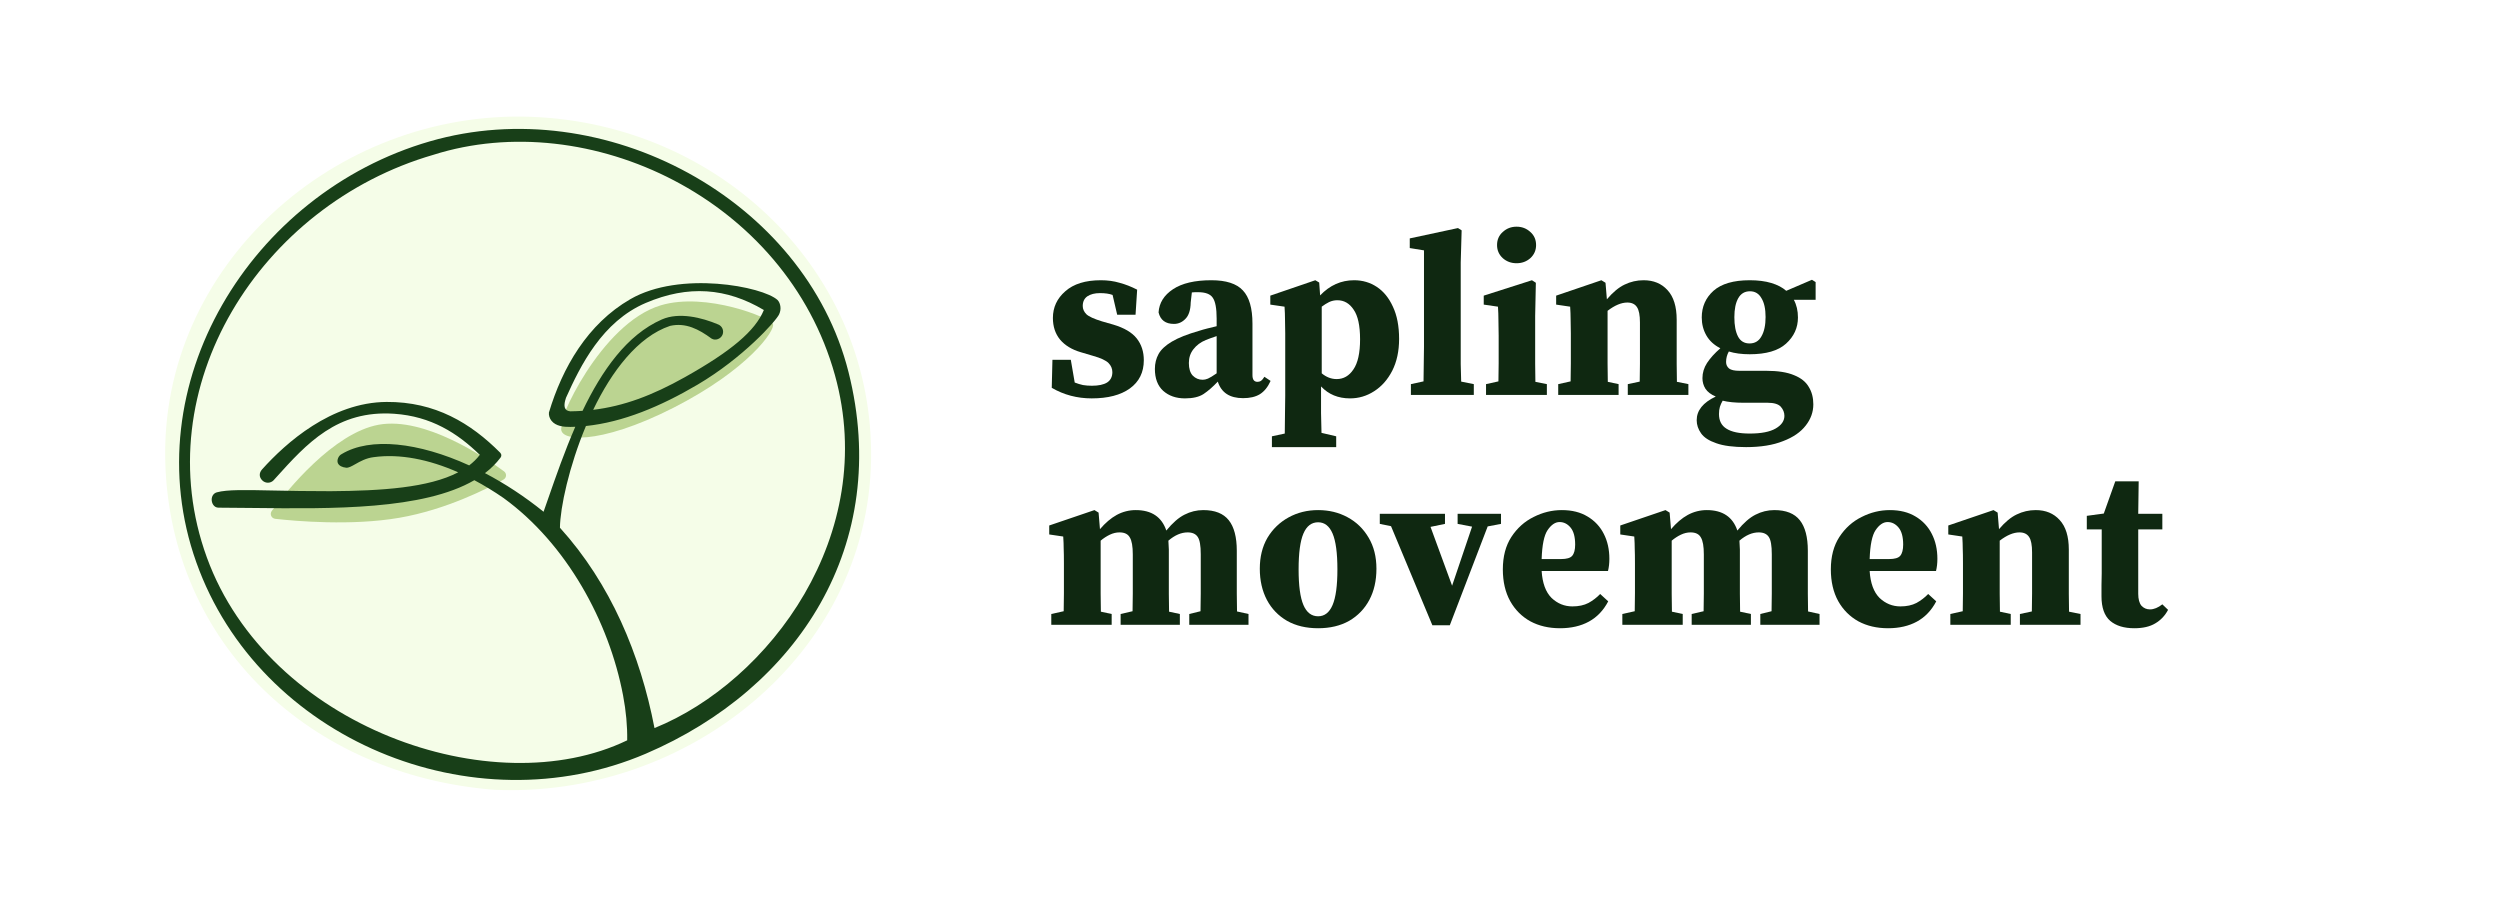
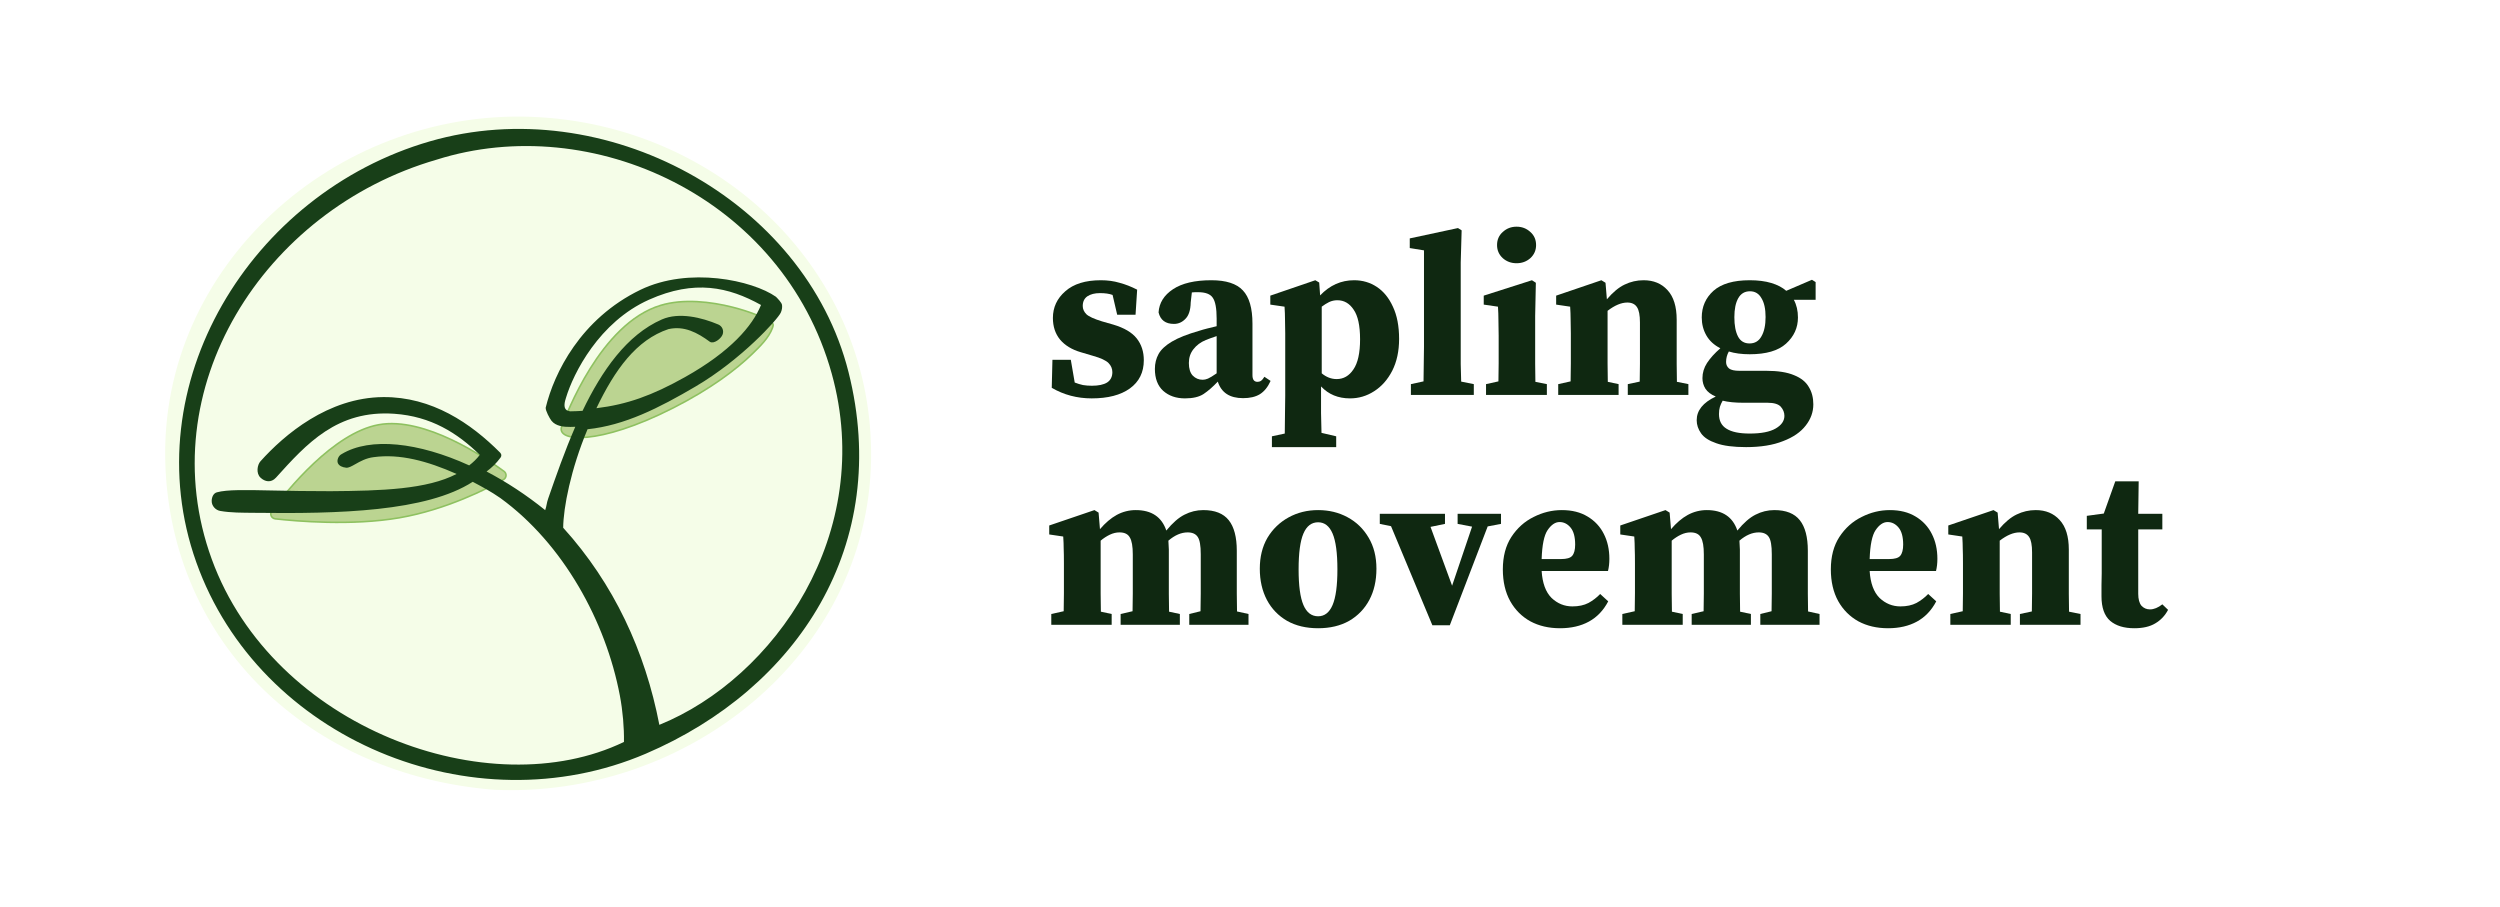
<svg xmlns="http://www.w3.org/2000/svg" width="1544" height="560" viewBox="0 0 1544 560" fill="none">
  <path d="M537.966 284.439C535.783 405.124 423.727 493.214 305.142 487.758C191.306 478.73 105.469 397.644 102.091 285.884C98.418 164.383 206.94 67.496 328.41 72.162C444.809 76.632 540.072 167.976 537.966 284.439Z" fill="#F5FDE8" />
-   <path d="M346.954 263.256C343.122 262.449 370.715 199.81 408.057 188.576C436.086 180.144 475.735 196.359 477.378 200.1C479.021 203.842 462.183 228.301 415.826 251.882C369.469 275.462 343.115 272.864 346.954 263.256Z" fill="#BBD491" />
+   <path d="M346.954 263.256C349.654 256.5 370.715 199.81 408.057 188.576C436.086 180.144 475.735 196.359 477.378 200.1C479.021 203.842 462.183 228.301 415.826 251.882C369.469 275.462 343.115 272.864 346.954 263.256Z" fill="#BBD491" />
  <path d="M167.871 315.522C177.14 303.075 205.872 267.37 233.929 262.305C262.235 257.195 299.55 282.473 311.259 291.087C313.088 292.432 312.912 295.101 310.932 296.211C301.345 301.584 275.692 314.763 246.601 319.789C217.255 324.859 182.903 321.873 170.021 320.432C167.597 320.161 166.415 317.478 167.871 315.522Z" fill="#BBD491" />
-   <path fill-rule="evenodd" clip-rule="evenodd" d="M398.886 465.464C291.893 511.285 160.061 456.515 121.216 347.217C82.343 237.841 154.729 119.387 265.435 87.313C373.232 56.082 497.145 123.141 524.029 229.738C550.913 336.335 492.819 425.235 398.886 465.464ZM267.69 95.601C363.277 65.319 485.346 122.592 515.665 231.713C543.008 330.125 475.271 420.851 404.216 449.664C395.486 404.271 377.06 360.41 345.823 325.93C345.949 313.518 351.446 288.006 361.871 263.1C384.711 260.722 407.796 251.104 430.772 237.589C458.75 221.131 479.353 198.217 481.21 194.086C481.917 192.513 482.181 190.934 481.978 189.354C481.789 187.879 481.265 186.369 480.224 185.294C471.157 176.949 420.048 167.013 389.297 184.771C362.841 200.047 347.324 227.092 339.022 254.765C338.821 256.534 339.462 258.408 340.544 259.797C343.235 263.251 348.176 263.713 352.225 263.665C353.248 263.653 354.271 263.625 355.294 263.582C348.734 278.667 343.332 294.185 338.536 307.961C337.57 310.738 336.628 313.444 335.706 316.061C324.06 306.653 311.775 298.631 299.509 292.203C303.207 289.383 306.439 286.203 309.134 282.619C309.433 282.222 309.616 281.734 309.619 281.235C309.622 280.617 309.355 280.088 308.965 279.63C290.748 261.321 268.757 248.03 238.705 248.238C204.58 248.474 176.524 273.56 161.878 289.876C159.895 292.072 159.924 294.721 162.063 296.769C164.007 298.63 167.084 298.57 168.953 296.642C169.45 296.092 169.946 295.542 170.443 294.992C189.395 273.983 208.258 253.072 243.561 255.548C266.206 257.136 282.44 267.399 296.336 280.923C294.49 283.34 292.288 285.499 289.768 287.429C258.598 273.213 228.689 269.74 210.991 280.461C209.035 281.402 207.954 284.177 208.622 285.912C209.319 287.721 211.494 288.637 213.813 288.86C215.314 289.004 217.161 287.958 219.464 286.654C222.407 284.988 226.094 282.901 230.749 282.341C246.84 280.128 264.828 283.671 282.982 291.708C264.736 301.217 235.87 303.124 204.164 303.363C190.283 303.392 178.582 303.143 168.832 302.935H168.832C151.427 302.564 140.243 302.325 133.985 304.046C131.856 304.608 130.806 306.471 130.735 308.357C130.647 310.723 132.102 313.527 134.911 313.537C141.68 313.56 148.658 313.639 155.755 313.72C205.596 314.285 261.381 314.919 292.954 296.564C299.012 299.78 305.052 303.47 311.012 307.589C349.987 335.884 376.171 383.92 384.812 429.513C386.639 439.154 387.506 448.482 387.354 457.221C304.302 497.286 165.798 448.74 127.767 344.314C89.631 239.598 160.504 126.656 267.69 95.601ZM352.193 254.036C354.762 254.003 357.291 253.902 359.789 253.731C371.666 228.973 387.127 206.764 408.763 197.294C419.372 192.65 433.384 196.065 443.641 200.418C446.107 201.465 447.258 204.312 446.21 206.778C445.133 209.314 441.883 210.567 439.473 209.12C431.654 203.381 423.559 199.076 413.849 201.258C393.957 207.908 377.736 229.357 366.347 253.11C385.197 250.827 402.711 244.314 423.05 232.905C451.281 217.07 466.473 204.421 471.754 191.466C448.66 177.755 425.086 175.915 398.886 187.067C371.847 198.576 358.471 225.885 349.56 245.665C348.89 247.739 347.684 251.711 349.957 253.316C350.437 253.655 351.147 253.93 352.193 254.036Z" fill="#183F18" />
+   <path fill-rule="evenodd" clip-rule="evenodd" d="M477.836 199.899C478.205 200.74 477.872 201.796 477.576 202.605C475.252 208.937 469.641 214.348 464.951 218.91C455.112 228.479 439.271 240.517 416.053 252.327C392.841 264.134 374.6 269.408 362.612 270.513C356.632 271.064 352.143 270.584 349.367 269.302C347.973 268.658 346.967 267.791 346.457 266.706C345.942 265.61 345.97 264.371 346.49 263.07C347.838 259.697 353.793 243.795 364.091 227.33C374.376 210.886 389.06 193.769 407.913 188.098C422.056 183.843 439.081 185.813 452.735 189.289C462.986 191.898 471.37 195.356 475.336 197.757C476.187 198.273 477.412 198.935 477.836 199.899ZM452.489 190.258C438.901 186.799 422.087 184.878 408.202 189.055C389.713 194.617 375.195 211.463 364.939 227.861C354.695 244.238 348.77 260.059 347.418 263.441C346.978 264.543 346.99 265.487 347.362 266.28C347.74 267.084 348.526 267.812 349.786 268.394C352.321 269.565 356.598 270.063 362.521 269.517C374.339 268.427 392.454 263.209 415.599 251.436C438.739 239.666 454.495 227.684 464.253 218.193C468.831 213.741 474.368 208.444 476.637 202.26C476.833 201.726 477.172 200.875 476.92 200.301C476.594 199.558 475.463 199.004 474.818 198.613C471.007 196.305 462.67 192.849 452.489 190.258ZM279.031 271.097C293.403 277.874 305.688 286.368 311.556 290.684C313.679 292.246 313.471 295.361 311.177 296.647C301.571 302.03 275.86 315.242 246.686 320.282C217.266 325.364 182.854 322.371 169.965 320.929C167.163 320.615 165.78 317.493 167.47 315.223C172.113 308.988 181.633 296.924 193.512 285.781C205.376 274.651 219.663 264.372 233.84 261.813C248.153 259.229 264.678 264.329 279.031 271.097ZM278.605 272.002C264.297 265.255 248.011 260.271 234.018 262.797C220.138 265.303 206.03 275.409 194.197 286.51C182.378 297.597 172.898 309.609 168.272 315.821C167.049 317.463 168.031 319.706 170.076 319.935C182.952 321.376 217.244 324.353 246.516 319.296C275.524 314.285 301.119 301.138 310.688 295.775C312.354 294.841 312.496 292.617 310.963 291.49C305.121 287.192 292.894 278.74 278.605 272.002Z" fill="#8EC160" />
+   <path fill-rule="evenodd" clip-rule="evenodd" d="M398.886 465.464C291.893 511.285 160.061 456.515 121.216 347.217C82.343 237.842 154.729 119.387 265.435 87.313C373.232 56.082 497.145 123.141 524.029 229.738C550.913 336.335 492.819 425.235 398.886 465.464ZM269.69 98.602C365.277 68.319 483.346 121.592 513.665 230.713C541.008 329.125 478.271 418.851 407.216 447.664C398.486 402.272 379.06 360.41 347.823 325.93C347.949 313.518 352.446 290.006 362.871 265.1C385.711 262.722 406.796 252.105 429.772 238.589C457.75 222.132 480.353 197.217 482.21 193.086C482.917 191.513 483.181 189.934 482.978 188.354C482.789 186.88 480.265 184.369 479.224 183.294C464.815 173.175 425.5 164.5 395.5 179C358.575 196.847 342.202 230.42 337.022 251.765C336.821 253.534 339.462 258.408 340.544 259.797C343.235 263.251 348.176 263.713 352.225 263.665C353.248 263.653 354.271 263.625 355.294 263.582C348.734 278.667 343.332 294.185 338.536 307.962C337.57 310.738 337.628 312.444 336.706 315.061C325.06 305.653 312.775 297.632 300.509 291.203C304.207 288.383 306.439 286.203 309.134 282.619C309.433 282.222 309.616 281.735 309.619 281.235C309.622 280.617 309.355 280.088 308.965 279.63C290.748 261.321 266.757 245.031 236.705 245.238C202.58 245.475 175.524 268.56 160.878 284.876C158.895 287.073 158.007 292.278 160.878 294.992C163.592 297.558 167.41 298.354 170.443 294.992C189.395 273.983 208.258 253.072 243.561 255.548C266.206 257.136 282.44 267.399 296.336 280.923C294.49 283.34 292.288 285.5 289.768 287.43C258.598 273.213 228.689 269.741 210.991 280.461C209.035 281.402 207.954 284.177 208.622 285.912C209.319 287.722 211.494 288.637 213.813 288.86C215.314 289.004 217.161 287.958 219.464 286.654C222.407 284.988 226.094 282.901 230.749 282.341C246.84 280.128 263.828 284.671 281.982 292.708C263.736 302.217 235.87 303.124 204.164 303.363C190.283 303.393 178.582 303.143 168.832 302.935C151.427 302.564 140.243 302.325 133.985 304.046C131.856 304.608 130.779 306.926 130.735 309.357C130.679 312.504 133.23 315.056 135.911 315.537C142.5 316.72 149.658 316.639 156.755 316.72C209.417 317.401 263.281 316.031 291.954 297.564C298.012 300.78 303.052 303.47 309.012 307.589C347.987 335.884 374.171 383.92 382.812 429.513C384.639 439.154 385.506 449.482 385.354 458.222C302.302 498.286 168.798 449.74 130.767 345.314C92.631 240.598 162.504 129.656 269.69 98.602ZM352.193 254.036C354.762 254.004 357.291 253.902 359.789 253.731C371.666 228.973 387.127 206.764 408.763 197.294C419.372 192.65 433.384 196.065 443.641 200.419C446.107 201.465 447.258 204.312 446.21 206.778C445.133 209.314 440.883 212.567 438.473 211.12C430.654 205.381 422.559 201.076 412.849 203.258C392.957 209.908 379.736 228.357 368.347 252.11C387.197 249.827 402.711 244.314 423.05 232.905C451.281 217.07 464.719 201.308 470 188.354C449.917 177.216 429.026 172.523 400.886 185.068C370.018 198.828 354.1 230.548 349.56 245.665C348.89 247.739 347.684 251.712 349.957 253.316C350.437 253.655 351.147 253.93 352.193 254.036Z" fill="#183F18" />
  <path d="M674.231 246.042C665.251 246.042 657.027 243.866 649.56 239.512L649.985 222.193H661.328L663.739 236.247C665.44 236.91 667.142 237.43 668.843 237.809C670.545 238.093 672.388 238.235 674.373 238.235C678.438 238.235 681.557 237.572 683.732 236.247C685.906 234.828 686.993 232.698 686.993 229.859C686.993 227.683 686.189 225.79 684.582 224.181C682.975 222.572 679.809 221.105 675.082 219.78L667.425 217.509C661.943 215.9 657.689 213.297 654.664 209.701C651.734 206.105 650.269 201.657 650.269 196.357C650.269 189.827 652.821 184.338 657.925 179.89C663.03 175.347 670.356 173.076 679.903 173.076C684.062 173.076 687.891 173.597 691.388 174.638C694.98 175.584 698.62 177.004 702.306 178.896L701.314 194.37H689.97L687.135 182.161C685.149 181.404 682.55 181.026 679.336 181.026C676.122 181.026 673.523 181.688 671.537 183.013C669.647 184.338 668.702 186.326 668.702 188.975C668.702 190.868 669.458 192.572 670.97 194.086C672.483 195.505 675.697 196.972 680.612 198.487L687.56 200.474C694.271 202.461 699.092 205.301 702.023 208.991C704.953 212.682 706.418 217.178 706.418 222.477C706.418 229.954 703.535 235.774 697.769 239.938C692.097 244.008 684.251 246.042 674.231 246.042Z" fill="#0F2811" />
  <path d="M767.707 245.9C759.483 245.9 754.284 242.493 752.109 235.679C749.085 238.897 746.154 241.452 743.318 243.345C740.577 245.143 736.749 246.042 731.833 246.042C726.351 246.042 721.861 244.481 718.363 241.358C714.96 238.235 713.259 233.739 713.259 227.872C713.259 224.465 714.015 221.389 715.527 218.645C717.04 215.9 719.781 213.345 723.751 210.979C727.721 208.613 733.346 206.389 740.624 204.307C742.042 203.834 743.697 203.36 745.587 202.887C747.478 202.414 749.415 201.941 751.401 201.468V196.783C751.401 190.442 750.597 186.136 748.99 183.865C747.478 181.594 744.453 180.458 739.915 180.458C739.254 180.458 738.639 180.458 738.072 180.458C737.505 180.458 736.843 180.505 736.087 180.6L735.378 186.846C735.284 191.483 734.196 194.843 732.117 196.925C730.132 199.007 727.769 200.048 725.027 200.048C719.828 200.048 716.662 197.682 715.527 192.95C715.905 187.083 718.883 182.303 724.46 178.612C730.037 174.922 737.93 173.076 748.139 173.076C757.214 173.076 763.689 175.158 767.565 179.322C771.535 183.486 773.52 190.348 773.52 199.906V231.705C773.52 234.449 774.56 235.821 776.639 235.821C777.396 235.821 778.105 235.632 778.766 235.254C779.428 234.78 780.137 233.929 780.893 232.698L784.722 235.254C783.02 239.039 780.799 241.784 778.057 243.487C775.411 245.096 771.96 245.9 767.707 245.9ZM734.244 224.181C734.244 227.683 735.047 230.285 736.654 231.989C738.356 233.692 740.388 234.544 742.751 234.544C743.791 234.544 744.878 234.307 746.012 233.834C747.147 233.361 748.943 232.272 751.401 230.569V207.572C750.172 207.95 748.943 208.376 747.714 208.849C746.58 209.228 745.587 209.607 744.736 209.985C741.522 211.31 738.97 213.203 737.08 215.663C735.189 218.029 734.244 220.869 734.244 224.181Z" fill="#0F2811" />
  <path d="M785.532 276.137V269.465L793.473 267.762C793.567 263.314 793.615 259.15 793.615 255.27C793.709 251.484 793.756 247.841 793.756 244.339V205.868C793.756 201.988 793.709 199.007 793.615 196.925C793.615 194.748 793.52 192.24 793.331 189.401L784.54 188.124V182.587L812.331 173.076L814.742 174.496L815.309 182.445C821.264 176.199 828.259 173.076 836.294 173.076C841.493 173.076 846.172 174.448 850.331 177.193C854.491 179.937 857.799 184.007 860.257 189.401C862.809 194.796 864.085 201.42 864.085 209.275C864.085 216.846 862.667 223.424 859.831 229.007C856.996 234.496 853.262 238.708 848.63 241.642C844.092 244.575 839.13 246.042 833.742 246.042C826.463 246.042 820.508 243.582 815.876 238.661V244.197C815.876 247.699 815.876 251.342 815.876 255.128C815.97 258.913 816.065 262.983 816.159 267.336L825.234 269.465V276.137H785.532ZM825.943 185.426C824.147 185.426 822.446 185.805 820.839 186.562C819.326 187.319 817.814 188.266 816.301 189.401V230.569C819.137 232.935 822.209 234.118 825.518 234.118C829.772 234.118 833.222 232.131 835.869 228.156C838.61 224.181 839.981 217.982 839.981 209.559C839.981 201.136 838.657 195.032 836.01 191.247C833.458 187.367 830.102 185.426 825.943 185.426Z" fill="#0F2811" />
  <path d="M871.373 243.913V237.241L879.172 235.538C879.266 231.941 879.313 228.345 879.313 224.749C879.408 221.152 879.455 217.604 879.455 214.102V154.622L870.664 153.202V147.24L900.44 140.852L902.709 142.271L902.142 162.145V214.102C902.142 217.698 902.142 221.294 902.142 224.891C902.236 228.487 902.331 232.083 902.425 235.679L910.224 237.241V243.913H871.373Z" fill="#0F2811" />
  <path d="M917.773 243.913V237.241L925.43 235.538C925.524 232.131 925.572 228.44 925.572 224.465C925.572 220.49 925.572 217.036 925.572 214.102V207.288C925.572 203.408 925.524 200.19 925.43 197.635C925.43 194.985 925.335 192.24 925.146 189.401L916.355 188.124V182.587L946.132 173.076L948.542 174.638L948.117 195.222V214.102C948.117 217.036 948.117 220.537 948.117 224.607C948.117 228.582 948.164 232.32 948.258 235.821L955.348 237.241V243.913H917.773ZM936.632 162.571C933.323 162.571 930.487 161.53 928.124 159.448C925.761 157.272 924.579 154.574 924.579 151.357C924.579 148.044 925.761 145.347 928.124 143.265C930.487 141.088 933.323 140 936.632 140C939.94 140 942.776 141.088 945.139 143.265C947.502 145.347 948.684 148.044 948.684 151.357C948.684 154.574 947.502 157.272 945.139 159.448C942.776 161.53 939.94 162.571 936.632 162.571Z" fill="#0F2811" />
  <path d="M962.353 243.913V237.241L970.01 235.538C970.105 232.131 970.152 228.44 970.152 224.465C970.152 220.49 970.152 217.036 970.152 214.102V205.868C970.152 201.988 970.105 199.007 970.01 196.925C970.01 194.748 969.916 192.24 969.727 189.401L961.077 188.124V182.587L989.01 173.076L991.563 174.638L992.413 184.859C996.1 180.505 999.739 177.477 1003.33 175.773C1007.02 173.975 1010.94 173.076 1015.1 173.076C1021.24 173.076 1026.16 175.111 1029.85 179.18C1033.63 183.25 1035.52 189.354 1035.52 197.493V214.102C1035.52 217.225 1035.52 220.774 1035.52 224.749C1035.52 228.629 1035.57 232.32 1035.66 235.821L1042.75 237.241V243.913H1005.32V237.241L1012.69 235.679C1012.78 232.178 1012.83 228.487 1012.83 224.607C1012.83 220.632 1012.83 217.13 1012.83 214.102V199.196C1012.83 194.654 1012.22 191.483 1010.99 189.685C1009.76 187.792 1007.77 186.846 1005.03 186.846C1001.35 186.846 997.281 188.55 992.839 191.957V214.102C992.839 217.036 992.839 220.537 992.839 224.607C992.839 228.582 992.886 232.32 992.98 235.821L999.645 237.241V243.913H962.353Z" fill="#0F2811" />
  <path d="M1080.5 212.114C1083.8 212.114 1086.26 210.648 1087.87 207.714C1089.57 204.78 1090.42 200.805 1090.42 195.789C1090.42 190.774 1089.57 186.893 1087.87 184.149C1086.26 181.31 1083.9 179.89 1080.78 179.89C1077.57 179.89 1075.16 181.31 1073.55 184.149C1071.94 186.988 1071.14 190.915 1071.14 195.931C1071.14 200.947 1071.89 204.922 1073.41 207.856C1074.92 210.695 1077.28 212.114 1080.5 212.114ZM1061.64 255.695C1061.64 259.86 1063.2 262.888 1066.32 264.781C1069.44 266.768 1074.21 267.762 1080.64 267.762C1087.73 267.762 1093.07 266.721 1096.66 264.639C1100.25 262.557 1102.05 259.954 1102.05 256.831C1102.05 254.749 1101.29 252.856 1099.78 251.153C1098.27 249.544 1095.57 248.74 1091.7 248.74H1076.81C1071.61 248.74 1067.31 248.314 1063.91 247.462C1063.15 248.787 1062.58 250.065 1062.2 251.295C1061.83 252.525 1061.64 253.992 1061.64 255.695ZM1080.64 218.787C1075.72 218.787 1071.42 218.219 1067.73 217.083C1066.6 219.07 1066.03 221.247 1066.03 223.613C1066.03 225.222 1066.65 226.547 1067.88 227.588C1069.11 228.534 1071.23 229.007 1074.26 229.007H1090.85C1098.03 229.007 1103.75 229.907 1108 231.705C1112.26 233.408 1115.28 235.821 1117.08 238.944C1118.97 241.973 1119.91 245.569 1119.91 249.733C1119.91 254.465 1118.35 258.819 1115.23 262.793C1112.12 266.863 1107.44 270.081 1101.2 272.446C1095.05 274.907 1087.44 276.137 1078.37 276.137C1070.52 276.137 1064.38 275.333 1059.94 273.724C1055.49 272.21 1052.37 270.175 1050.58 267.62C1048.78 265.065 1047.88 262.368 1047.88 259.528C1047.88 253.472 1051.81 248.598 1059.65 244.907C1056.72 243.676 1054.6 242.068 1053.27 240.08C1052.04 238.093 1051.43 235.916 1051.43 233.55C1051.43 230.238 1052.37 227.115 1054.26 224.181C1056.25 221.152 1058.99 218.124 1062.49 215.096C1058.61 213.108 1055.73 210.458 1053.84 207.146C1051.95 203.834 1051 200.143 1051 196.073C1051 189.449 1053.41 183.96 1058.23 179.606C1063.15 175.253 1070.62 173.076 1080.64 173.076C1085.74 173.076 1090.18 173.644 1093.97 174.78C1097.75 175.915 1100.82 177.524 1103.18 179.606L1119.06 172.792L1121.33 174.212V185.143H1107.86C1109.56 188.266 1110.41 191.909 1110.41 196.073C1110.41 202.414 1107.96 207.808 1103.04 212.256C1098.22 216.61 1090.75 218.787 1080.64 218.787Z" fill="#0F2811" />
  <path d="M649.276 385.871V379.199L656.933 377.495C657.027 374.088 657.075 370.397 657.075 366.422C657.075 362.448 657.075 358.993 657.075 356.06V347.826C657.075 343.946 657.027 340.965 656.933 338.883C656.933 336.706 656.838 334.198 656.649 331.359L648 330.081V324.545L675.933 315.034L678.485 316.595L679.336 326.816C682.644 322.936 686.095 320.002 689.687 318.015C693.373 316.027 697.296 315.034 701.455 315.034C711.192 315.034 717.478 319.245 720.314 327.668C724.189 322.936 727.923 319.671 731.515 317.873C735.202 315.98 739.078 315.034 743.142 315.034C750.326 315.034 755.573 317.116 758.881 321.28C762.19 325.444 763.844 331.737 763.844 340.16V356.06C763.844 359.088 763.844 362.59 763.844 366.564C763.844 370.539 763.891 374.23 763.986 377.637L771.075 379.199V385.871H734.493V379.199L741.441 377.495C741.535 374.088 741.583 370.445 741.583 366.564C741.583 362.59 741.583 359.088 741.583 356.06V342.29C741.583 336.99 740.968 333.441 739.739 331.643C738.51 329.75 736.431 328.804 733.5 328.804C729.53 328.804 725.56 330.507 721.59 333.914C721.684 334.766 721.732 335.665 721.732 336.611C721.826 337.463 721.874 338.409 721.874 339.451V356.06C721.874 359.183 721.874 362.732 721.874 366.706C721.874 370.587 721.921 374.277 722.015 377.779L728.68 379.199V385.871H692.097V379.199L699.47 377.495C699.565 374.088 699.612 370.445 699.612 366.564C699.612 362.59 699.612 359.088 699.612 356.06V342.432C699.612 337.416 698.998 333.914 697.769 331.927C696.635 329.845 694.508 328.804 691.388 328.804C689.403 328.804 687.418 329.277 685.433 330.223C683.448 331.17 681.557 332.4 679.761 333.914V356.06C679.761 358.993 679.761 362.495 679.761 366.564C679.761 370.539 679.809 374.277 679.903 377.779L686.567 379.199V385.871H649.276Z" fill="#0F2811" />
  <path d="M814.07 388C806.697 388 800.316 386.486 794.928 383.457C789.54 380.334 785.381 376.028 782.451 370.539C779.52 364.956 778.055 358.52 778.055 351.233C778.055 343.946 779.615 337.605 782.734 332.211C785.948 326.816 790.297 322.605 795.779 319.576C801.262 316.548 807.359 315.034 814.07 315.034C820.782 315.034 826.832 316.501 832.22 319.434C837.702 322.368 842.051 326.58 845.264 332.069C848.478 337.463 850.085 343.851 850.085 351.233C850.085 358.615 848.62 365.05 845.69 370.539C842.759 376.028 838.6 380.334 833.212 383.457C827.824 386.486 821.443 388 814.07 388ZM814.07 380.618C818.04 380.618 821.018 378.3 823.003 373.662C824.988 369.025 825.981 361.691 825.981 351.659C825.981 341.533 824.988 334.151 823.003 329.513C821.018 324.876 818.04 322.558 814.07 322.558C810.006 322.558 806.981 324.876 804.996 329.513C803.011 334.151 802.018 341.533 802.018 351.659C802.018 361.691 803.011 369.025 804.996 373.662C806.981 378.3 810.006 380.618 814.07 380.618Z" fill="#0F2811" />
  <path d="M900.222 323.551V317.305H927.021V323.551L918.797 325.113L895.401 386.155H884.625L859.102 324.971L852.155 323.551V317.305H892.423V323.551L883.491 325.397L896.819 361.738L909.155 325.255L900.222 323.551Z" fill="#0F2811" />
  <path d="M963.178 322.416C960.531 322.416 958.073 324.072 955.804 327.384C953.63 330.602 952.401 336.564 952.118 345.271H964.17C967.573 345.271 969.842 344.608 970.976 343.283C972.205 341.864 972.819 339.545 972.819 336.327C972.819 331.596 971.874 328.094 969.984 325.823C968.093 323.551 965.824 322.416 963.178 322.416ZM963.461 388C956.561 388 950.464 386.58 945.17 383.741C939.876 380.808 935.717 376.643 932.692 371.249C929.667 365.76 928.155 359.23 928.155 351.659C928.155 343.709 929.904 337.037 933.401 331.643C936.993 326.154 941.578 322.037 947.155 319.293C952.732 316.453 958.546 315.034 964.596 315.034C970.834 315.034 976.128 316.359 980.476 319.009C984.919 321.658 988.275 325.255 990.543 329.797C992.812 334.245 993.946 339.356 993.946 345.129C993.946 347.873 993.663 350.381 993.096 352.653H952.118C952.59 360.129 954.623 365.665 958.215 369.262C961.901 372.763 966.202 374.514 971.118 374.514C974.994 374.514 978.302 373.804 981.043 372.385C983.785 370.87 986.195 369.025 988.275 366.848L993.237 371.391C990.307 376.975 986.337 381.139 981.327 383.883C976.317 386.628 970.362 388 963.461 388Z" fill="#0F2811" />
  <path d="M1001.96 385.871V379.199L1009.61 377.495C1009.71 374.088 1009.75 370.397 1009.75 366.422C1009.75 362.448 1009.75 358.993 1009.75 356.06V347.826C1009.75 343.946 1009.71 340.965 1009.61 338.883C1009.61 336.706 1009.52 334.198 1009.33 331.359L1000.68 330.081V324.545L1028.61 315.034L1031.16 316.595L1032.02 326.816C1035.32 322.936 1038.77 320.002 1042.37 318.015C1046.05 316.027 1049.98 315.034 1054.13 315.034C1063.87 315.034 1070.16 319.245 1072.99 327.668C1076.87 322.936 1080.6 319.671 1084.19 317.873C1087.88 315.98 1091.76 315.034 1095.82 315.034C1103.01 315.034 1108.25 317.116 1111.56 321.28C1114.87 325.444 1116.52 331.737 1116.52 340.16V356.06C1116.52 359.088 1116.52 362.59 1116.52 366.564C1116.52 370.539 1116.57 374.23 1116.66 377.637L1123.75 379.199V385.871H1087.17V379.199L1094.12 377.495C1094.21 374.088 1094.26 370.445 1094.26 366.564C1094.26 362.59 1094.26 359.088 1094.26 356.06V342.29C1094.26 336.99 1093.65 333.441 1092.42 331.643C1091.19 329.75 1089.11 328.804 1086.18 328.804C1082.21 328.804 1078.24 330.507 1074.27 333.914C1074.36 334.766 1074.41 335.665 1074.41 336.611C1074.51 337.463 1074.55 338.409 1074.55 339.451V356.06C1074.55 359.183 1074.55 362.732 1074.55 366.706C1074.55 370.587 1074.6 374.277 1074.69 377.779L1081.36 379.199V385.871H1044.78V379.199L1052.15 377.495C1052.24 374.088 1052.29 370.445 1052.29 366.564C1052.29 362.59 1052.29 359.088 1052.29 356.06V342.432C1052.29 337.416 1051.68 333.914 1050.45 331.927C1049.31 329.845 1047.19 328.804 1044.07 328.804C1042.08 328.804 1040.1 329.277 1038.11 330.223C1036.13 331.17 1034.24 332.4 1032.44 333.914V356.06C1032.44 358.993 1032.44 362.495 1032.44 366.564C1032.44 370.539 1032.49 374.277 1032.58 377.779L1039.25 379.199V385.871H1001.96Z" fill="#0F2811" />
  <path d="M1165.76 322.416C1163.11 322.416 1160.65 324.072 1158.38 327.384C1156.21 330.602 1154.98 336.564 1154.7 345.271H1166.75C1170.15 345.271 1172.42 344.608 1173.56 343.283C1174.78 341.864 1175.4 339.545 1175.4 336.327C1175.4 331.596 1174.45 328.094 1172.56 325.823C1170.67 323.551 1168.4 322.416 1165.76 322.416ZM1166.04 388C1159.14 388 1153.04 386.58 1147.75 383.741C1142.46 380.808 1138.3 376.643 1135.27 371.249C1132.25 365.76 1130.73 359.23 1130.73 351.659C1130.73 343.709 1132.48 337.037 1135.98 331.643C1139.57 326.154 1144.16 322.037 1149.73 319.293C1155.31 316.453 1161.13 315.034 1167.17 315.034C1173.41 315.034 1178.71 316.359 1183.06 319.009C1187.5 321.658 1190.85 325.255 1193.12 329.797C1195.39 334.245 1196.53 339.356 1196.53 345.129C1196.53 347.873 1196.24 350.381 1195.68 352.653H1154.7C1155.17 360.129 1157.2 365.665 1160.79 369.262C1164.48 372.763 1168.78 374.514 1173.7 374.514C1177.57 374.514 1180.88 373.804 1183.62 372.385C1186.36 370.87 1188.77 369.025 1190.85 366.848L1195.82 371.391C1192.89 376.975 1188.92 381.139 1183.91 383.883C1178.9 386.628 1172.94 388 1166.04 388Z" fill="#0F2811" />
  <path d="M1204.53 385.871V379.199L1212.19 377.495C1212.29 374.088 1212.33 370.397 1212.33 366.422C1212.33 362.448 1212.33 358.993 1212.33 356.06V347.826C1212.33 343.946 1212.29 340.965 1212.19 338.883C1212.19 336.706 1212.1 334.198 1211.91 331.359L1203.26 330.081V324.545L1231.19 315.034L1233.74 316.595L1234.59 326.816C1238.28 322.463 1241.92 319.434 1245.51 317.731C1249.2 315.933 1253.12 315.034 1257.28 315.034C1263.43 315.034 1268.34 317.069 1272.03 321.138C1275.81 325.207 1277.7 331.312 1277.7 339.451V356.06C1277.7 359.183 1277.7 362.732 1277.7 366.706C1277.7 370.587 1277.75 374.277 1277.84 377.779L1284.93 379.199V385.871H1247.5V379.199L1254.87 377.637C1254.97 374.135 1255.01 370.445 1255.01 366.564C1255.01 362.59 1255.01 359.088 1255.01 356.06V341.154C1255.01 336.611 1254.4 333.441 1253.17 331.643C1251.94 329.75 1249.96 328.804 1247.21 328.804C1243.53 328.804 1239.46 330.507 1235.02 333.914V356.06C1235.02 358.993 1235.02 362.495 1235.02 366.564C1235.02 370.539 1235.07 374.277 1235.16 377.779L1241.83 379.199V385.871H1204.53Z" fill="#0F2811" />
  <path d="M1318.16 388C1311.82 388 1306.86 386.486 1303.27 383.457C1299.68 380.334 1297.88 375.271 1297.88 368.268C1297.88 365.807 1297.88 363.536 1297.88 361.454C1297.97 359.277 1298.02 356.817 1298.02 354.072V326.958H1288.81V318.583L1299.3 317.163L1306.39 297.289H1320.85L1320.57 317.305H1335.46V326.958H1320.57V366.706C1320.57 370.019 1321.23 372.479 1322.55 374.088C1323.97 375.602 1325.72 376.359 1327.8 376.359C1330.26 376.359 1332.81 375.318 1335.46 373.236L1339 376.643C1337.11 380.24 1334.46 383.031 1331.06 385.019C1327.75 387.006 1323.45 388 1318.16 388Z" fill="#0F2811" />
</svg>
